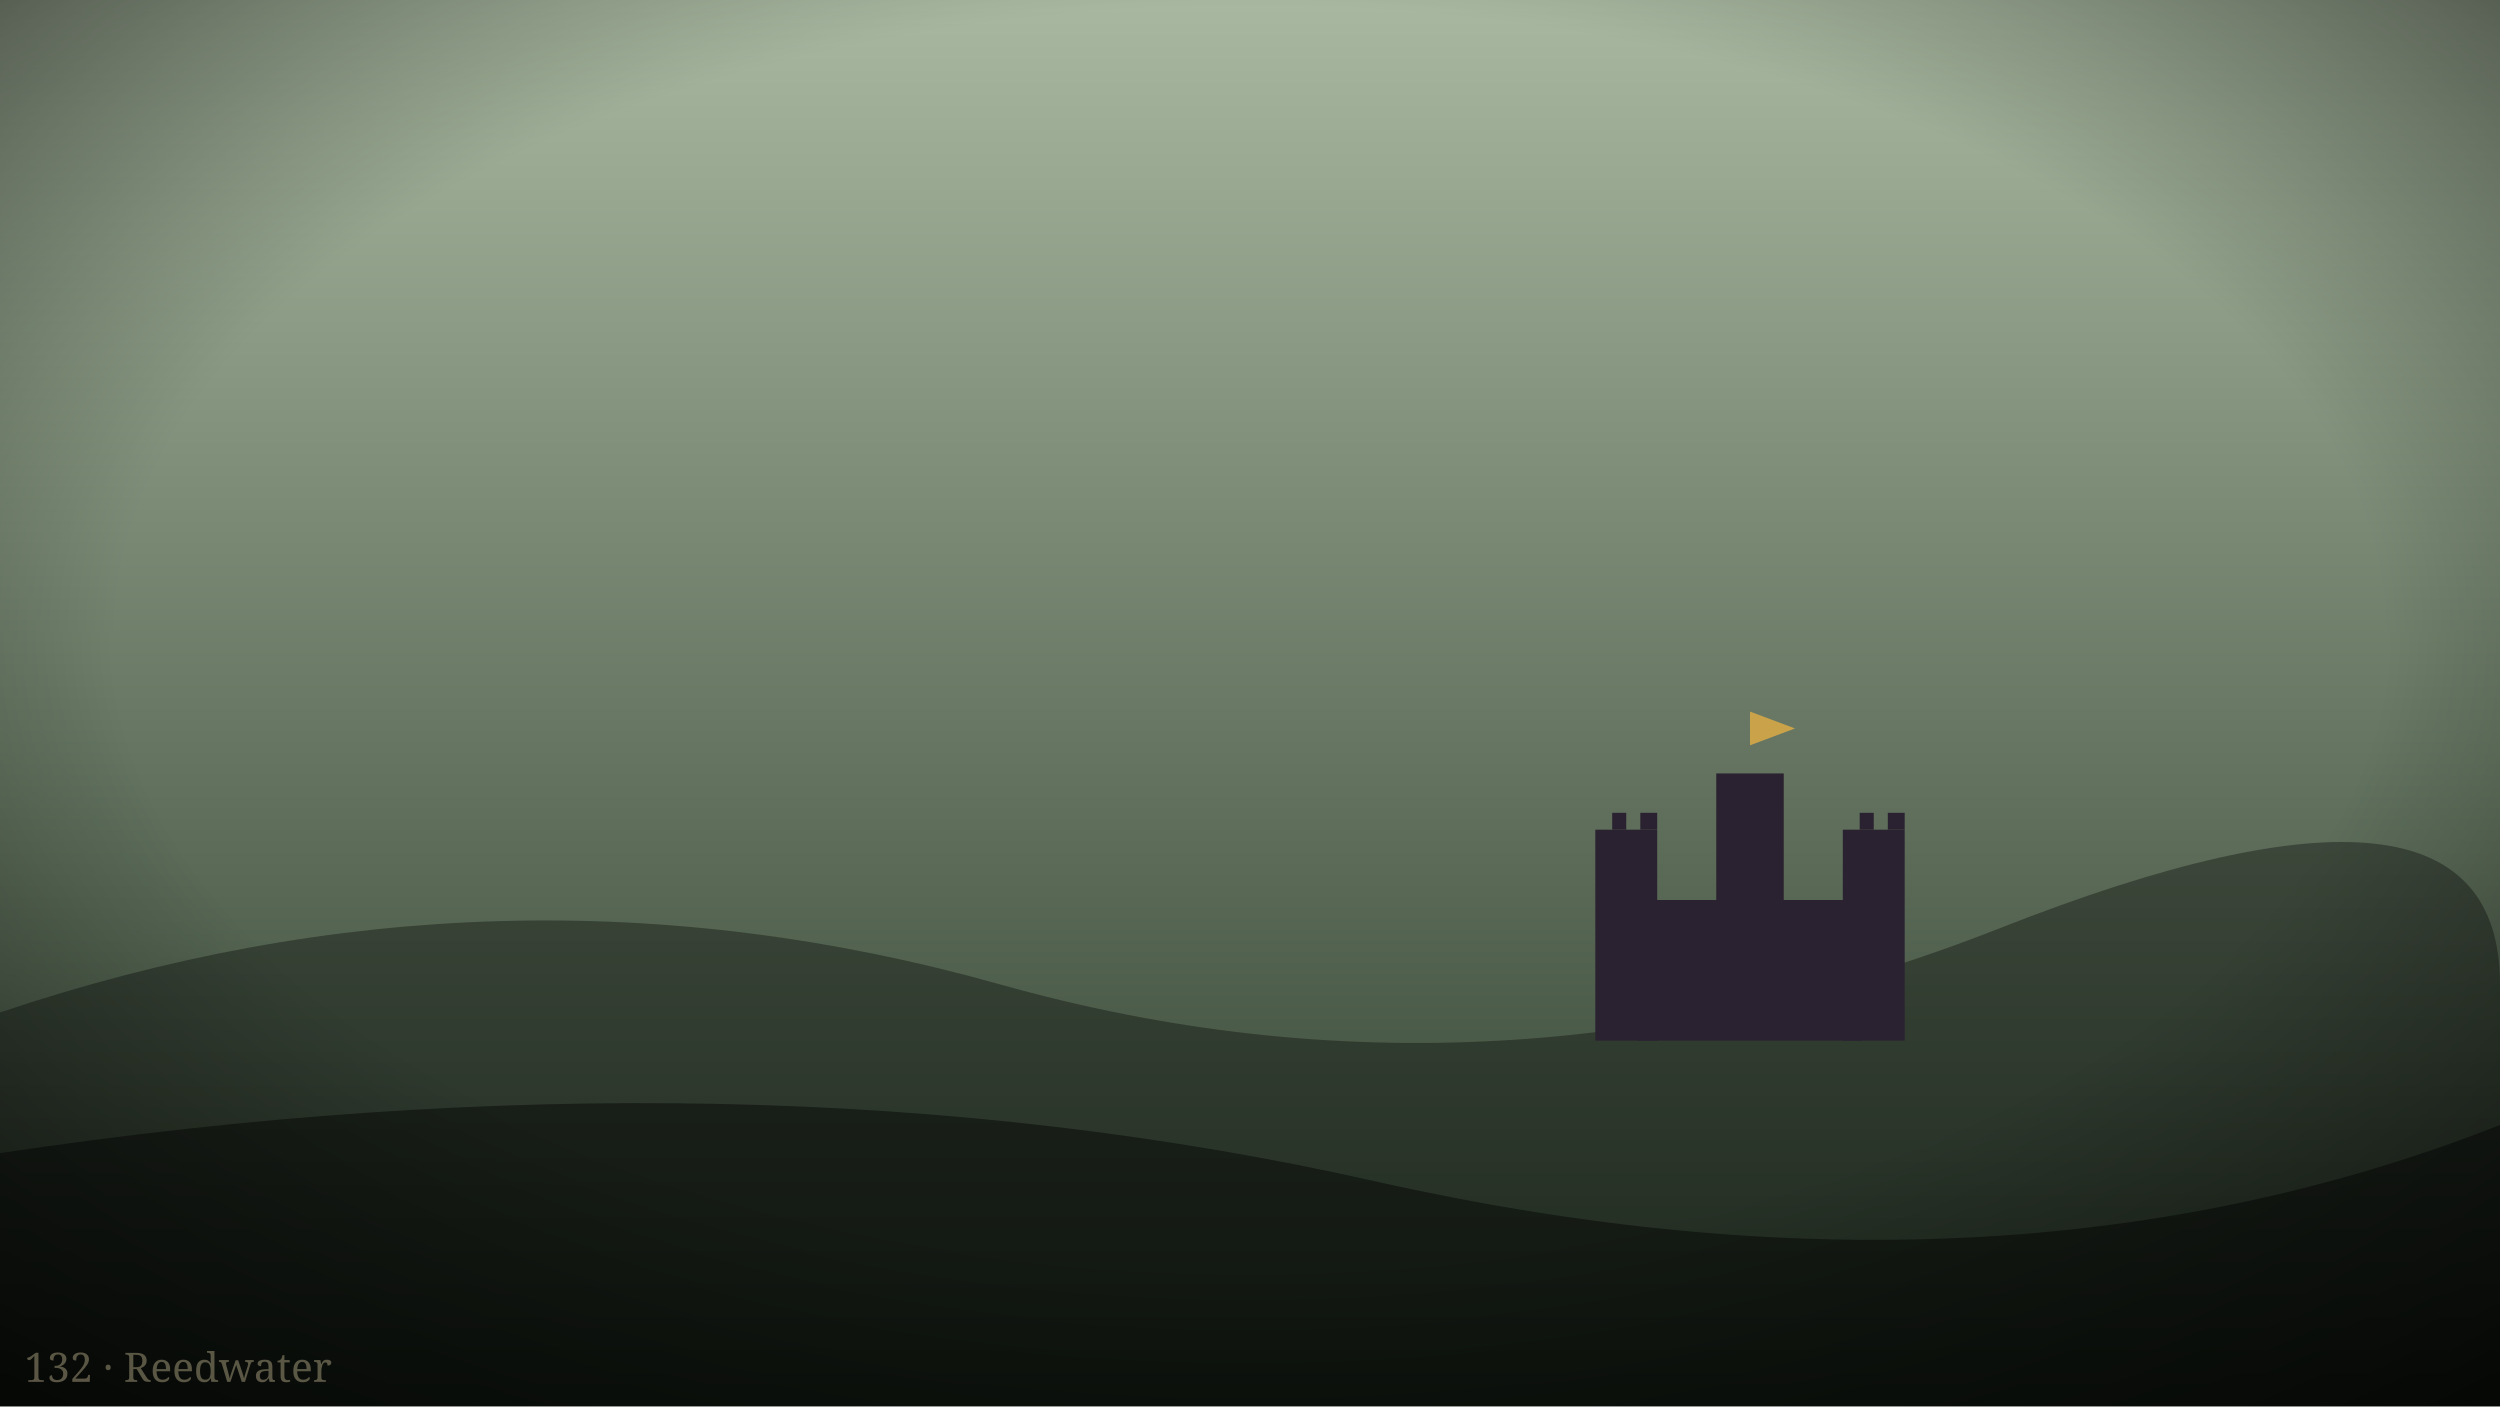
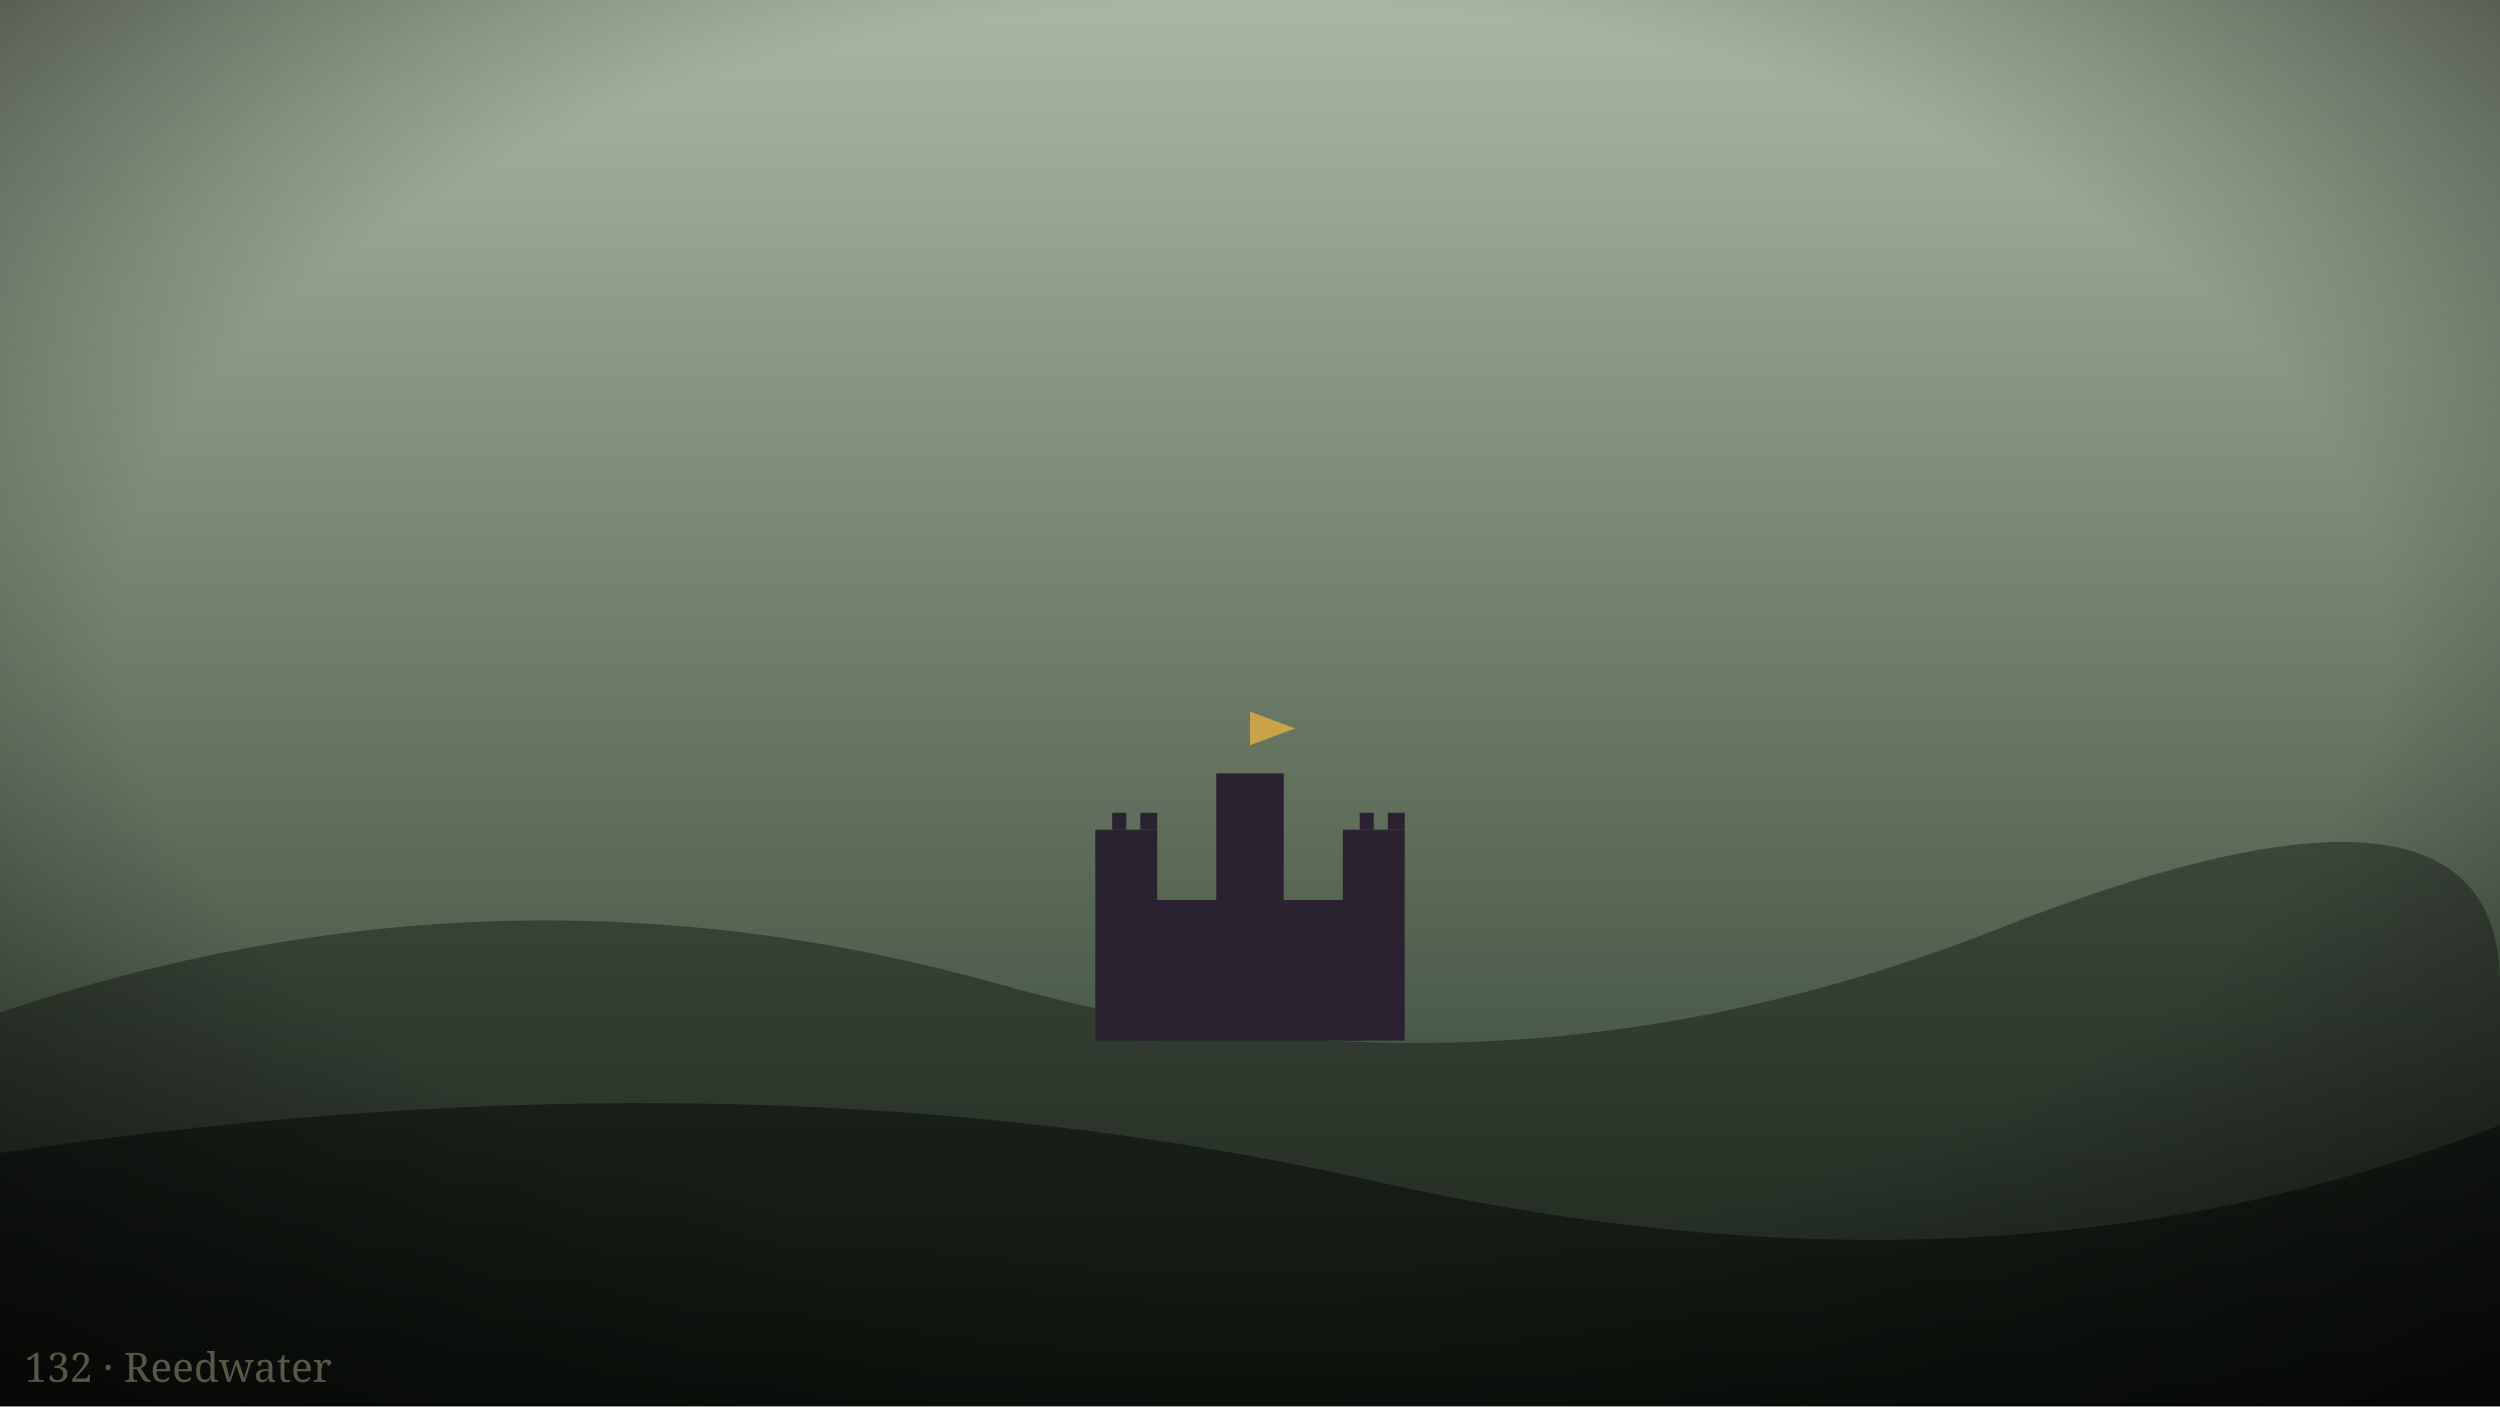
<svg xmlns="http://www.w3.org/2000/svg" viewBox="0 0 800 450" width="800" height="450">
  <defs>
    <linearGradient id="g" x1="0" y1="0" x2="0" y2="1">
      <stop offset="0" stop-color="#a8b8a0" />
      <stop offset="1" stop-color="#2a3a2a" />
    </linearGradient>
    <radialGradient id="v" cx="0.5" cy="0.45" r="0.75">
      <stop offset="0.6" stop-color="#000" stop-opacity="0" />
      <stop offset="1" stop-color="#000" stop-opacity="0.65" />
    </radialGradient>
  </defs>
  <rect width="800" height="450" fill="url(#g)" />
  <path d="M0 324 Q 160 270 320 315 T 640 297 T 800 315 V 450 H 0 Z" fill="#000" fill-opacity="0.35" />
  <path d="M0 369 Q 240 333 440 378 T 800 360 V 450 H 0 Z" fill="#000" fill-opacity="0.45" />
-   <g transform="translate(560 315) scale(0.9)" fill="#2a2230">
+   <g transform="translate(400 315) scale(0.9)" fill="#2a2230">
    <rect x="-40" y="-30" width="80" height="50" />
    <rect x="-55" y="-55" width="22" height="75" />
    <rect x="33" y="-55" width="22" height="75" />
    <rect x="-12" y="-75" width="24" height="45" />
    <path d="M-55 -55 h6 v-6 h5 v6 h5 v-6 h6 v6 M33 -55 h6 v-6 h5 v6 h5 v-6 h6 v6" />
    <path d="M0 -75 v-22 l16 6 -16 6" fill="#c9a24a" />
  </g>
  <rect width="800" height="450" fill="url(#v)" />
  <text x="7.8" y="442.2" font-family="Georgia,serif" font-size="13" fill="#f3e3b5" fill-opacity="0.35">132 · Reedwater</text>
</svg>
